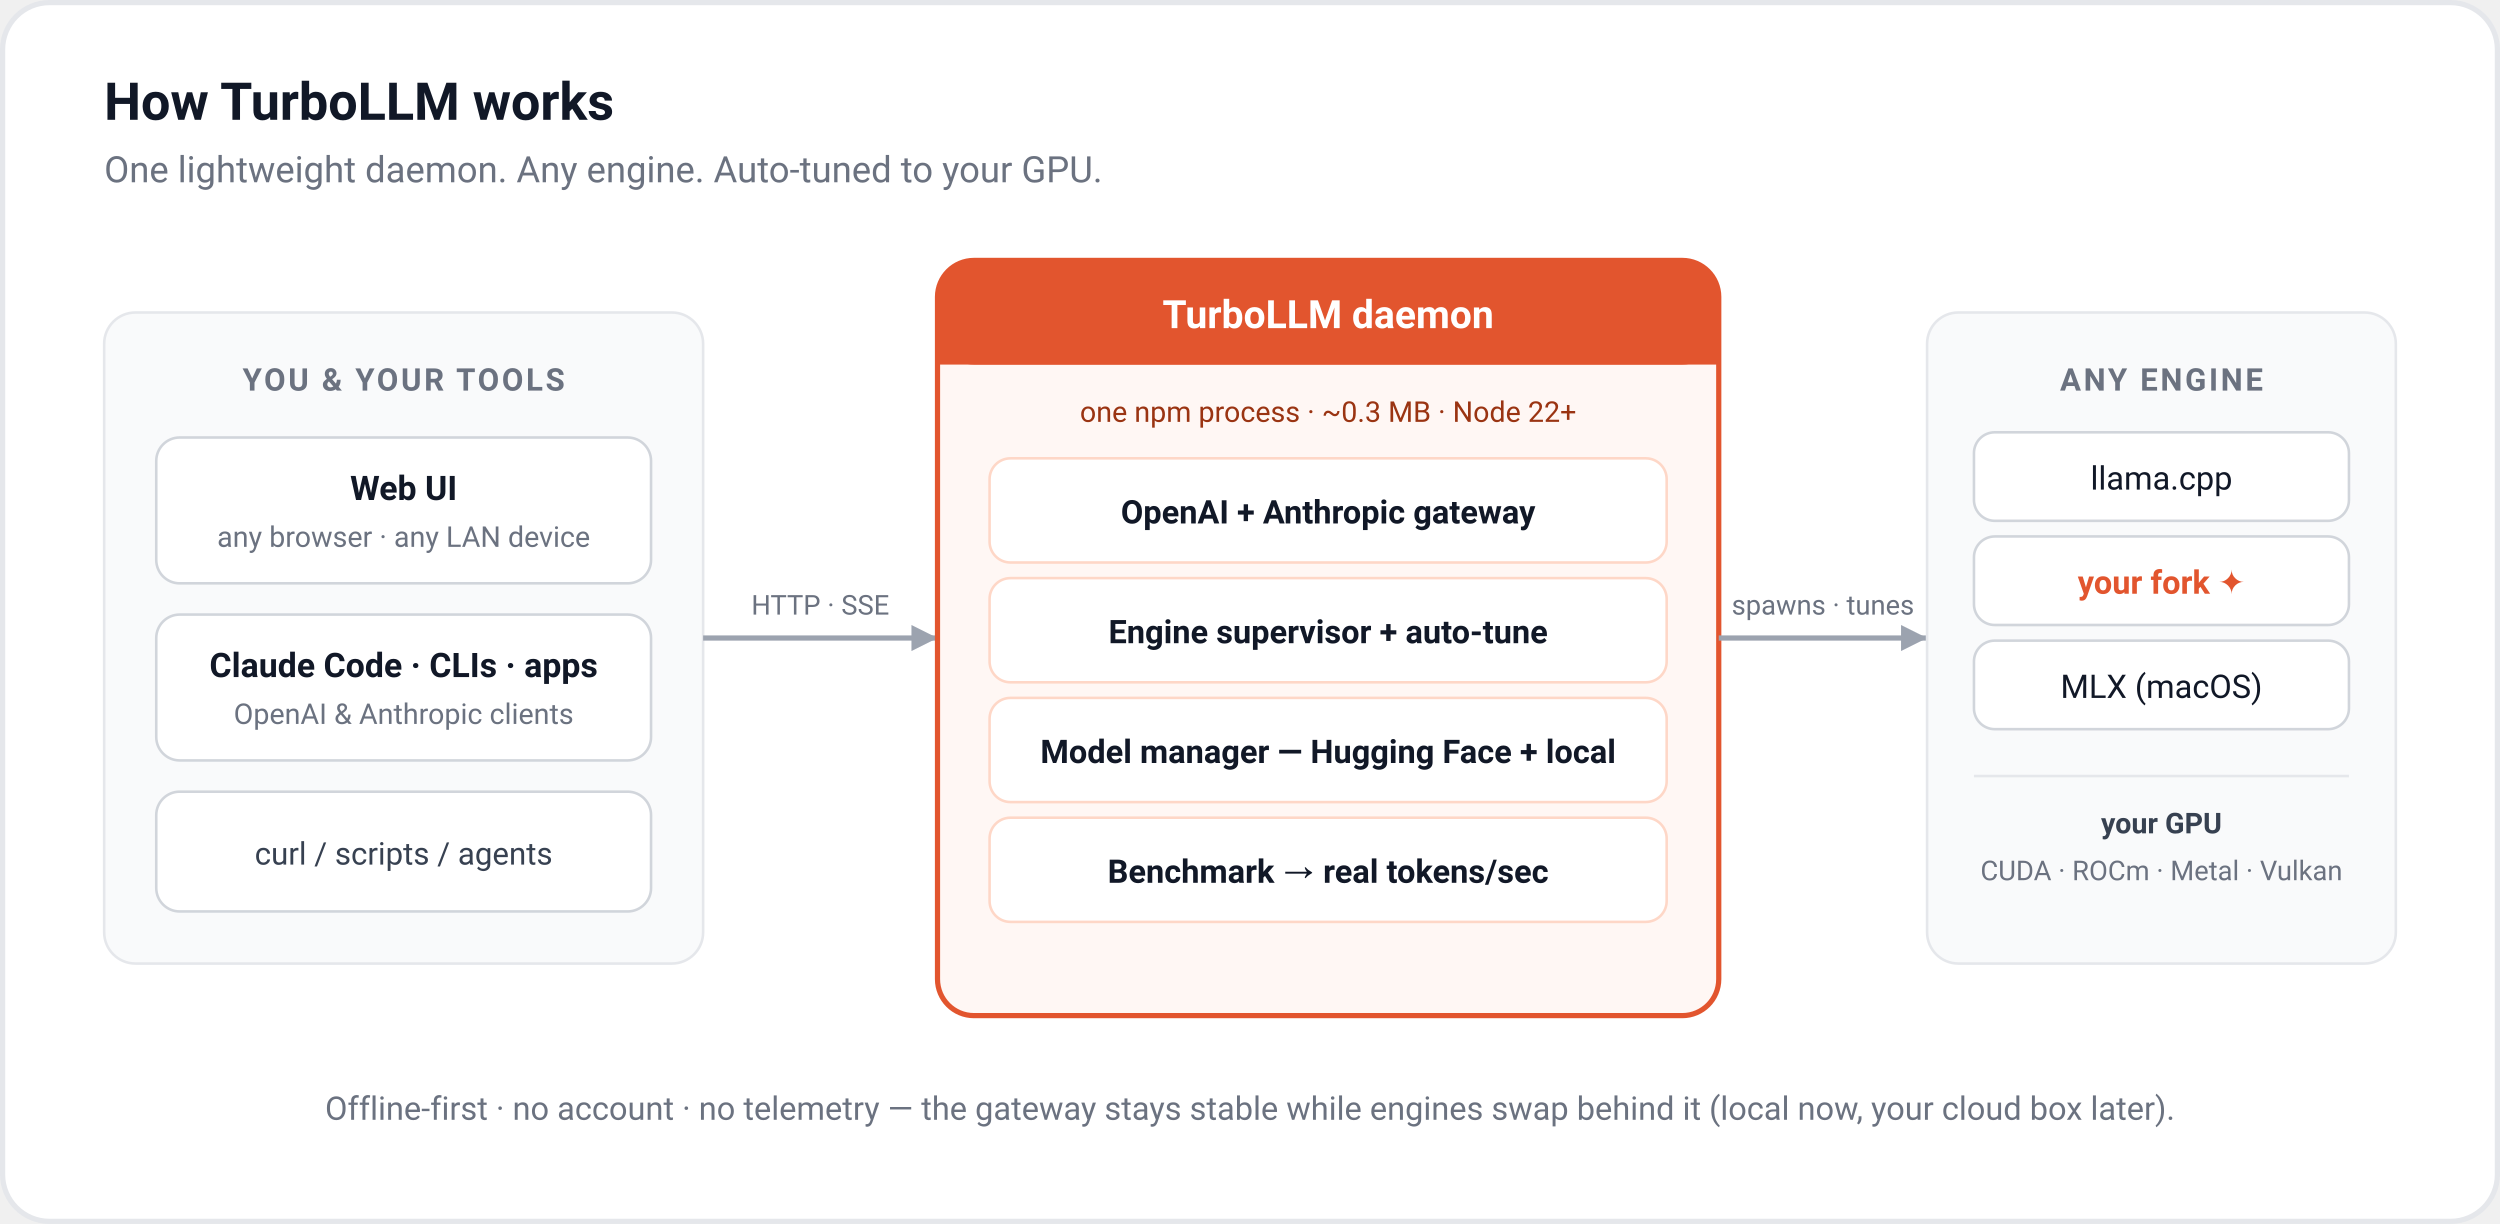
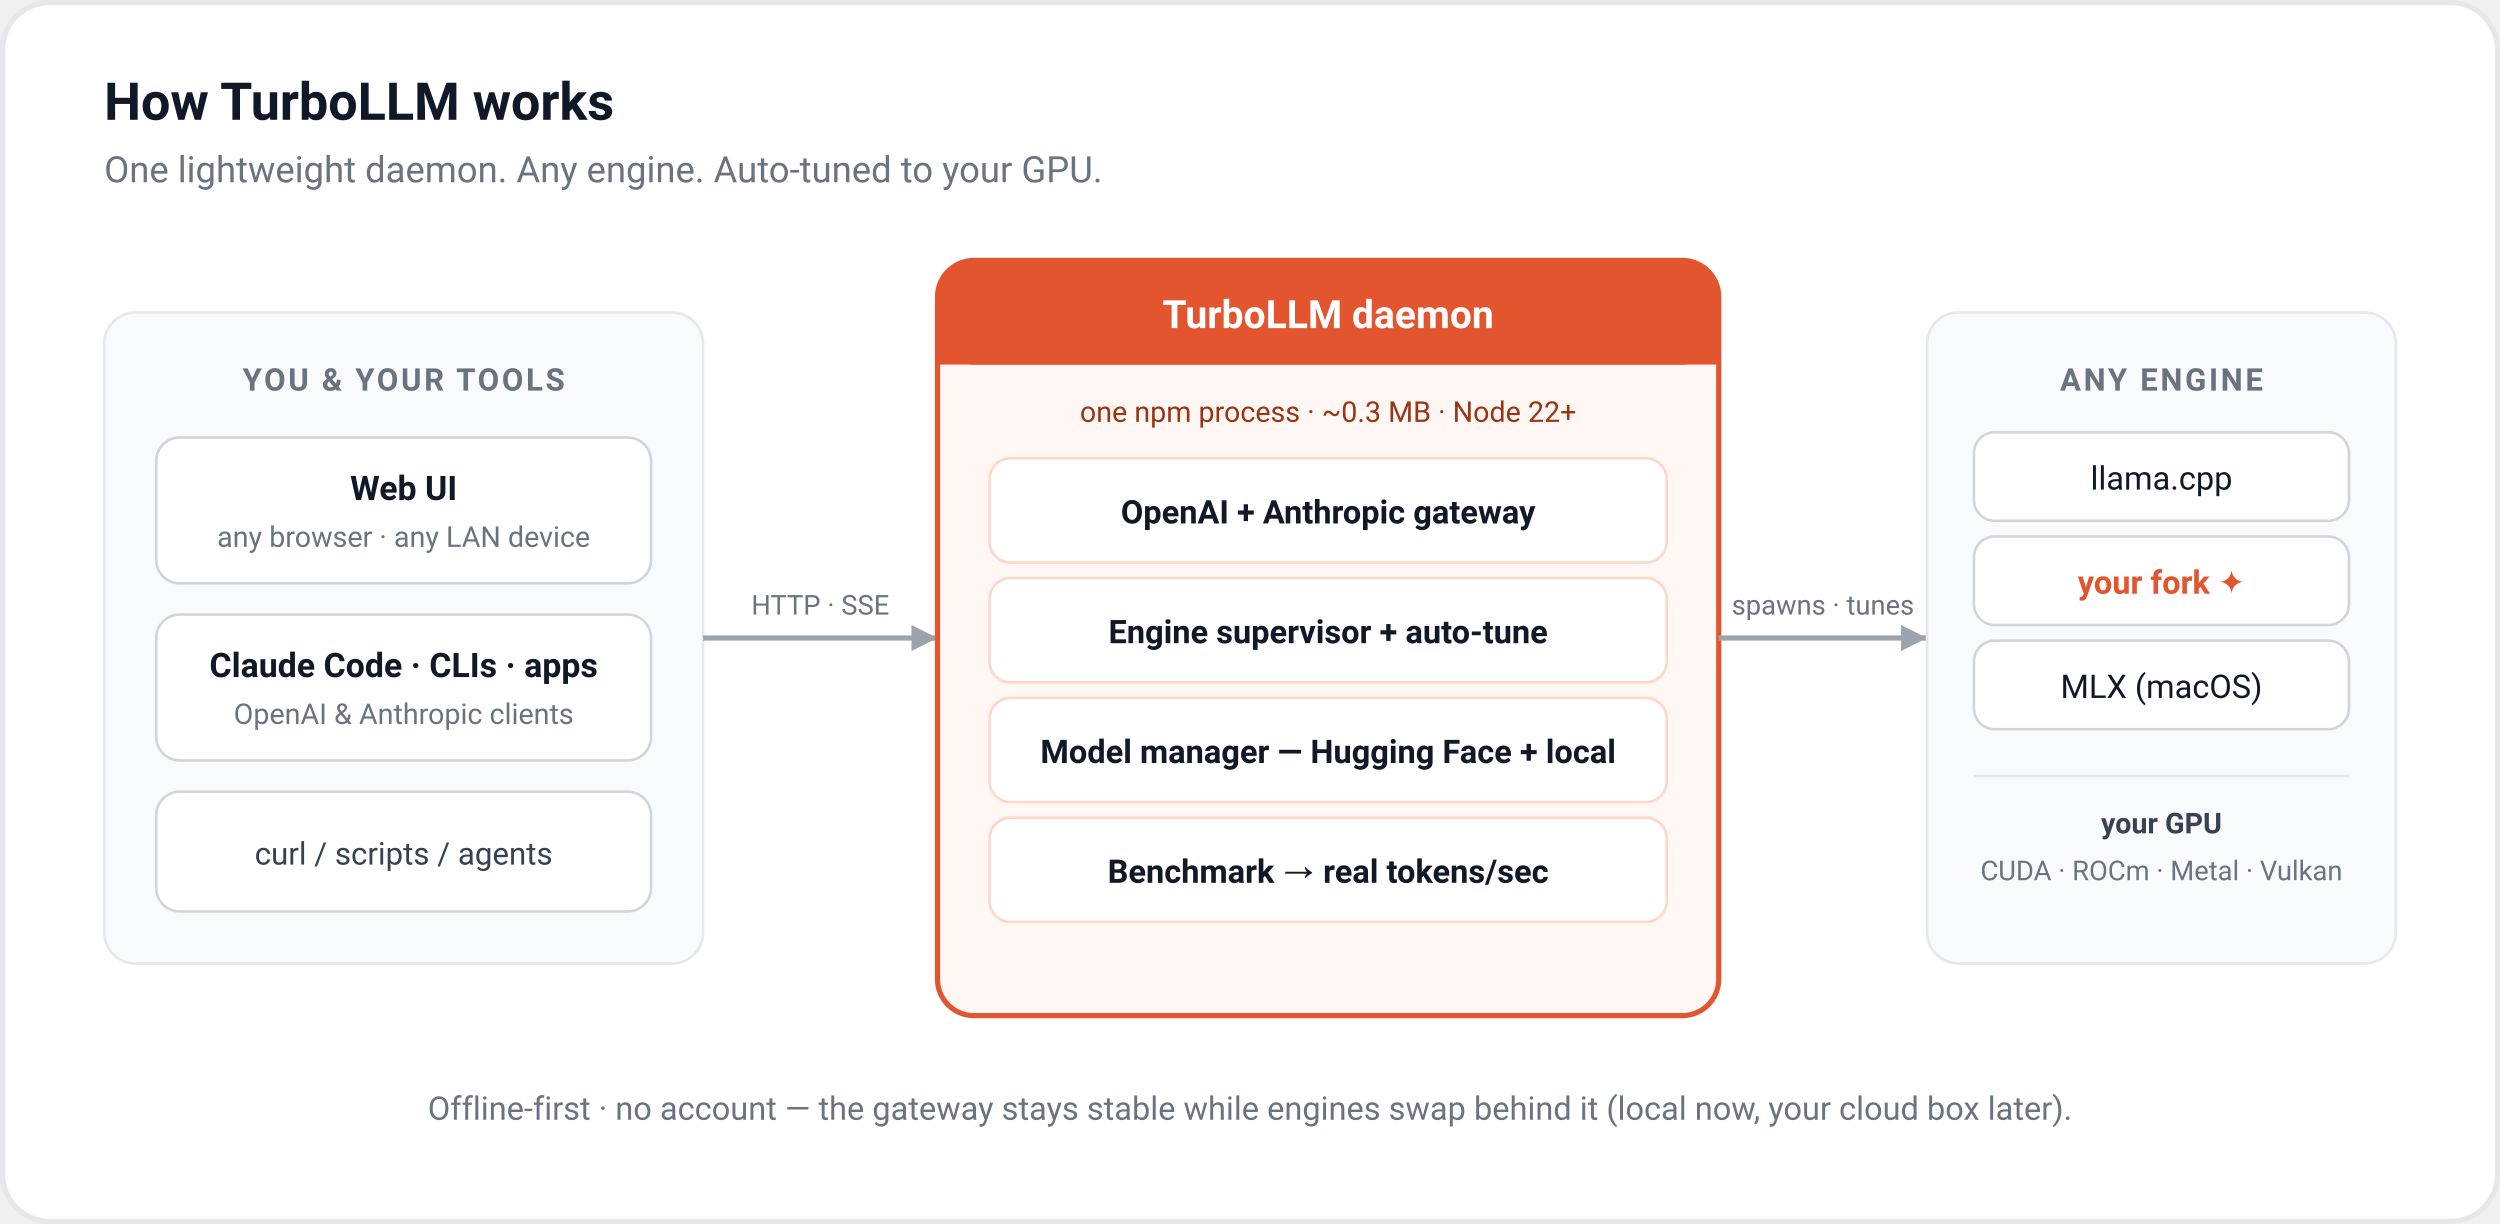
<svg xmlns="http://www.w3.org/2000/svg" viewBox="0 0 960 470" font-family="-apple-system, Segoe UI, Roboto, Helvetica, Arial, sans-serif">
  <rect x="1" y="1" width="958" height="468" rx="18" fill="#ffffff" stroke="#e5e7eb" stroke-width="2" />
  <text x="40" y="46" font-size="20" font-weight="700" fill="#111827">How TurboLLM works</text>
  <text x="40" y="70" font-size="14" fill="#6b7280">One lightweight daemon. Any engine. Auto-tuned to your GPU.</text>
  <g>
    <rect x="40" y="120" width="230" height="250" rx="12" fill="#f9fafb" stroke="#e5e7eb" />
    <text x="155" y="150" font-size="12" font-weight="700" letter-spacing="1" fill="#6b7280" text-anchor="middle">YOU &amp; YOUR TOOLS</text>
    <rect x="60" y="168" width="190" height="56" rx="9" fill="#ffffff" stroke="#d1d5db" />
    <text x="155" y="192" font-size="13" font-weight="600" fill="#111827" text-anchor="middle">Web UI</text>
    <text x="155" y="210" font-size="11" fill="#6b7280" text-anchor="middle">any browser · any LAN device</text>
    <rect x="60" y="236" width="190" height="56" rx="9" fill="#ffffff" stroke="#d1d5db" />
    <text x="155" y="260" font-size="13" font-weight="600" fill="#111827" text-anchor="middle">Claude Code · CLIs · apps</text>
    <text x="155" y="278" font-size="11" fill="#6b7280" text-anchor="middle">OpenAI &amp; Anthropic clients</text>
    <rect x="60" y="304" width="190" height="46" rx="9" fill="#ffffff" stroke="#d1d5db" />
    <text x="155" y="332" font-size="12" fill="#374151" text-anchor="middle">curl / scripts / agents</text>
  </g>
  <line x1="270" y1="245" x2="360" y2="245" stroke="#9ca3af" stroke-width="2" />
  <polygon points="360,245 350,240 350,250" fill="#9ca3af" />
  <text x="315" y="236" font-size="10.5" fill="#6b7280" text-anchor="middle">HTTP · SSE</text>
  <g>
    <rect x="360" y="100" width="300" height="290" rx="14" fill="#fff7f4" stroke="#e2552e" stroke-width="2" />
    <rect x="360" y="100" width="300" height="40" rx="14" fill="#e2552e" />
    <rect x="360" y="126" width="300" height="14" fill="#e2552e" />
    <text x="510" y="126" font-size="15" font-weight="700" fill="#ffffff" text-anchor="middle">TurboLLM daemon</text>
    <text x="510" y="162" font-size="11" fill="#9a3412" text-anchor="middle">one npm process · ~0.3 MB · Node 22+</text>
    <rect x="380" y="176" width="260" height="40" rx="8" fill="#ffffff" stroke="#fed7c7" />
    <text x="510" y="201" font-size="12.5" font-weight="600" fill="#111827" text-anchor="middle">OpenAI + Anthropic gateway</text>
    <rect x="380" y="222" width="260" height="40" rx="8" fill="#ffffff" stroke="#fed7c7" />
    <text x="510" y="247" font-size="12.5" font-weight="600" fill="#111827" text-anchor="middle">Engine supervisor + auto-tune</text>
    <rect x="380" y="268" width="260" height="40" rx="8" fill="#ffffff" stroke="#fed7c7" />
    <text x="510" y="293" font-size="12.5" font-weight="600" fill="#111827" text-anchor="middle">Model manager — Hugging Face + local</text>
    <rect x="380" y="314" width="260" height="40" rx="8" fill="#ffffff" stroke="#fed7c7" />
    <text x="510" y="339" font-size="12.5" font-weight="600" fill="#111827" text-anchor="middle">Benchmark → real tokens/sec</text>
  </g>
  <line x1="660" y1="245" x2="740" y2="245" stroke="#9ca3af" stroke-width="2" />
  <polygon points="740,245 730,240 730,250" fill="#9ca3af" />
  <text x="700" y="236" font-size="10.5" fill="#6b7280" text-anchor="middle">spawns · tunes</text>
  <g>
    <rect x="740" y="120" width="180" height="250" rx="12" fill="#f9fafb" stroke="#e5e7eb" />
    <text x="830" y="150" font-size="12" font-weight="700" letter-spacing="1" fill="#6b7280" text-anchor="middle">ANY ENGINE</text>
    <rect x="758" y="166" width="144" height="34" rx="8" fill="#ffffff" stroke="#d1d5db" />
    <text x="830" y="188" font-size="12.5" fill="#111827" text-anchor="middle">llama.cpp</text>
    <rect x="758" y="206" width="144" height="34" rx="8" fill="#ffffff" stroke="#d1d5db" />
    <text x="830" y="228" font-size="12.5" font-weight="700" fill="#e2552e" text-anchor="middle">your fork ✦</text>
    <rect x="758" y="246" width="144" height="34" rx="8" fill="#ffffff" stroke="#d1d5db" />
    <text x="830" y="268" font-size="12.5" fill="#111827" text-anchor="middle">MLX (macOS)</text>
    <line x1="758" y1="298" x2="902" y2="298" stroke="#e5e7eb" />
    <text x="830" y="320" font-size="11" font-weight="600" fill="#374151" text-anchor="middle">your GPU</text>
    <text x="830" y="338" font-size="10.5" fill="#6b7280" text-anchor="middle">CUDA · ROCm · Metal · Vulkan</text>
  </g>
-   <text x="480" y="430" font-size="12.5" fill="#6b7280" text-anchor="middle">Offline-first · no account · no telemetry — the gateway stays stable while engines swap behind it (local now, your cloud box later).</text>
+   <text x="480" y="430" font-size="12.5" fill="#6b7280" text-anchor="middle">Offline-first · no account — the gateway stays stable while engines swap behind it (local now, your cloud box later).</text>
</svg>
